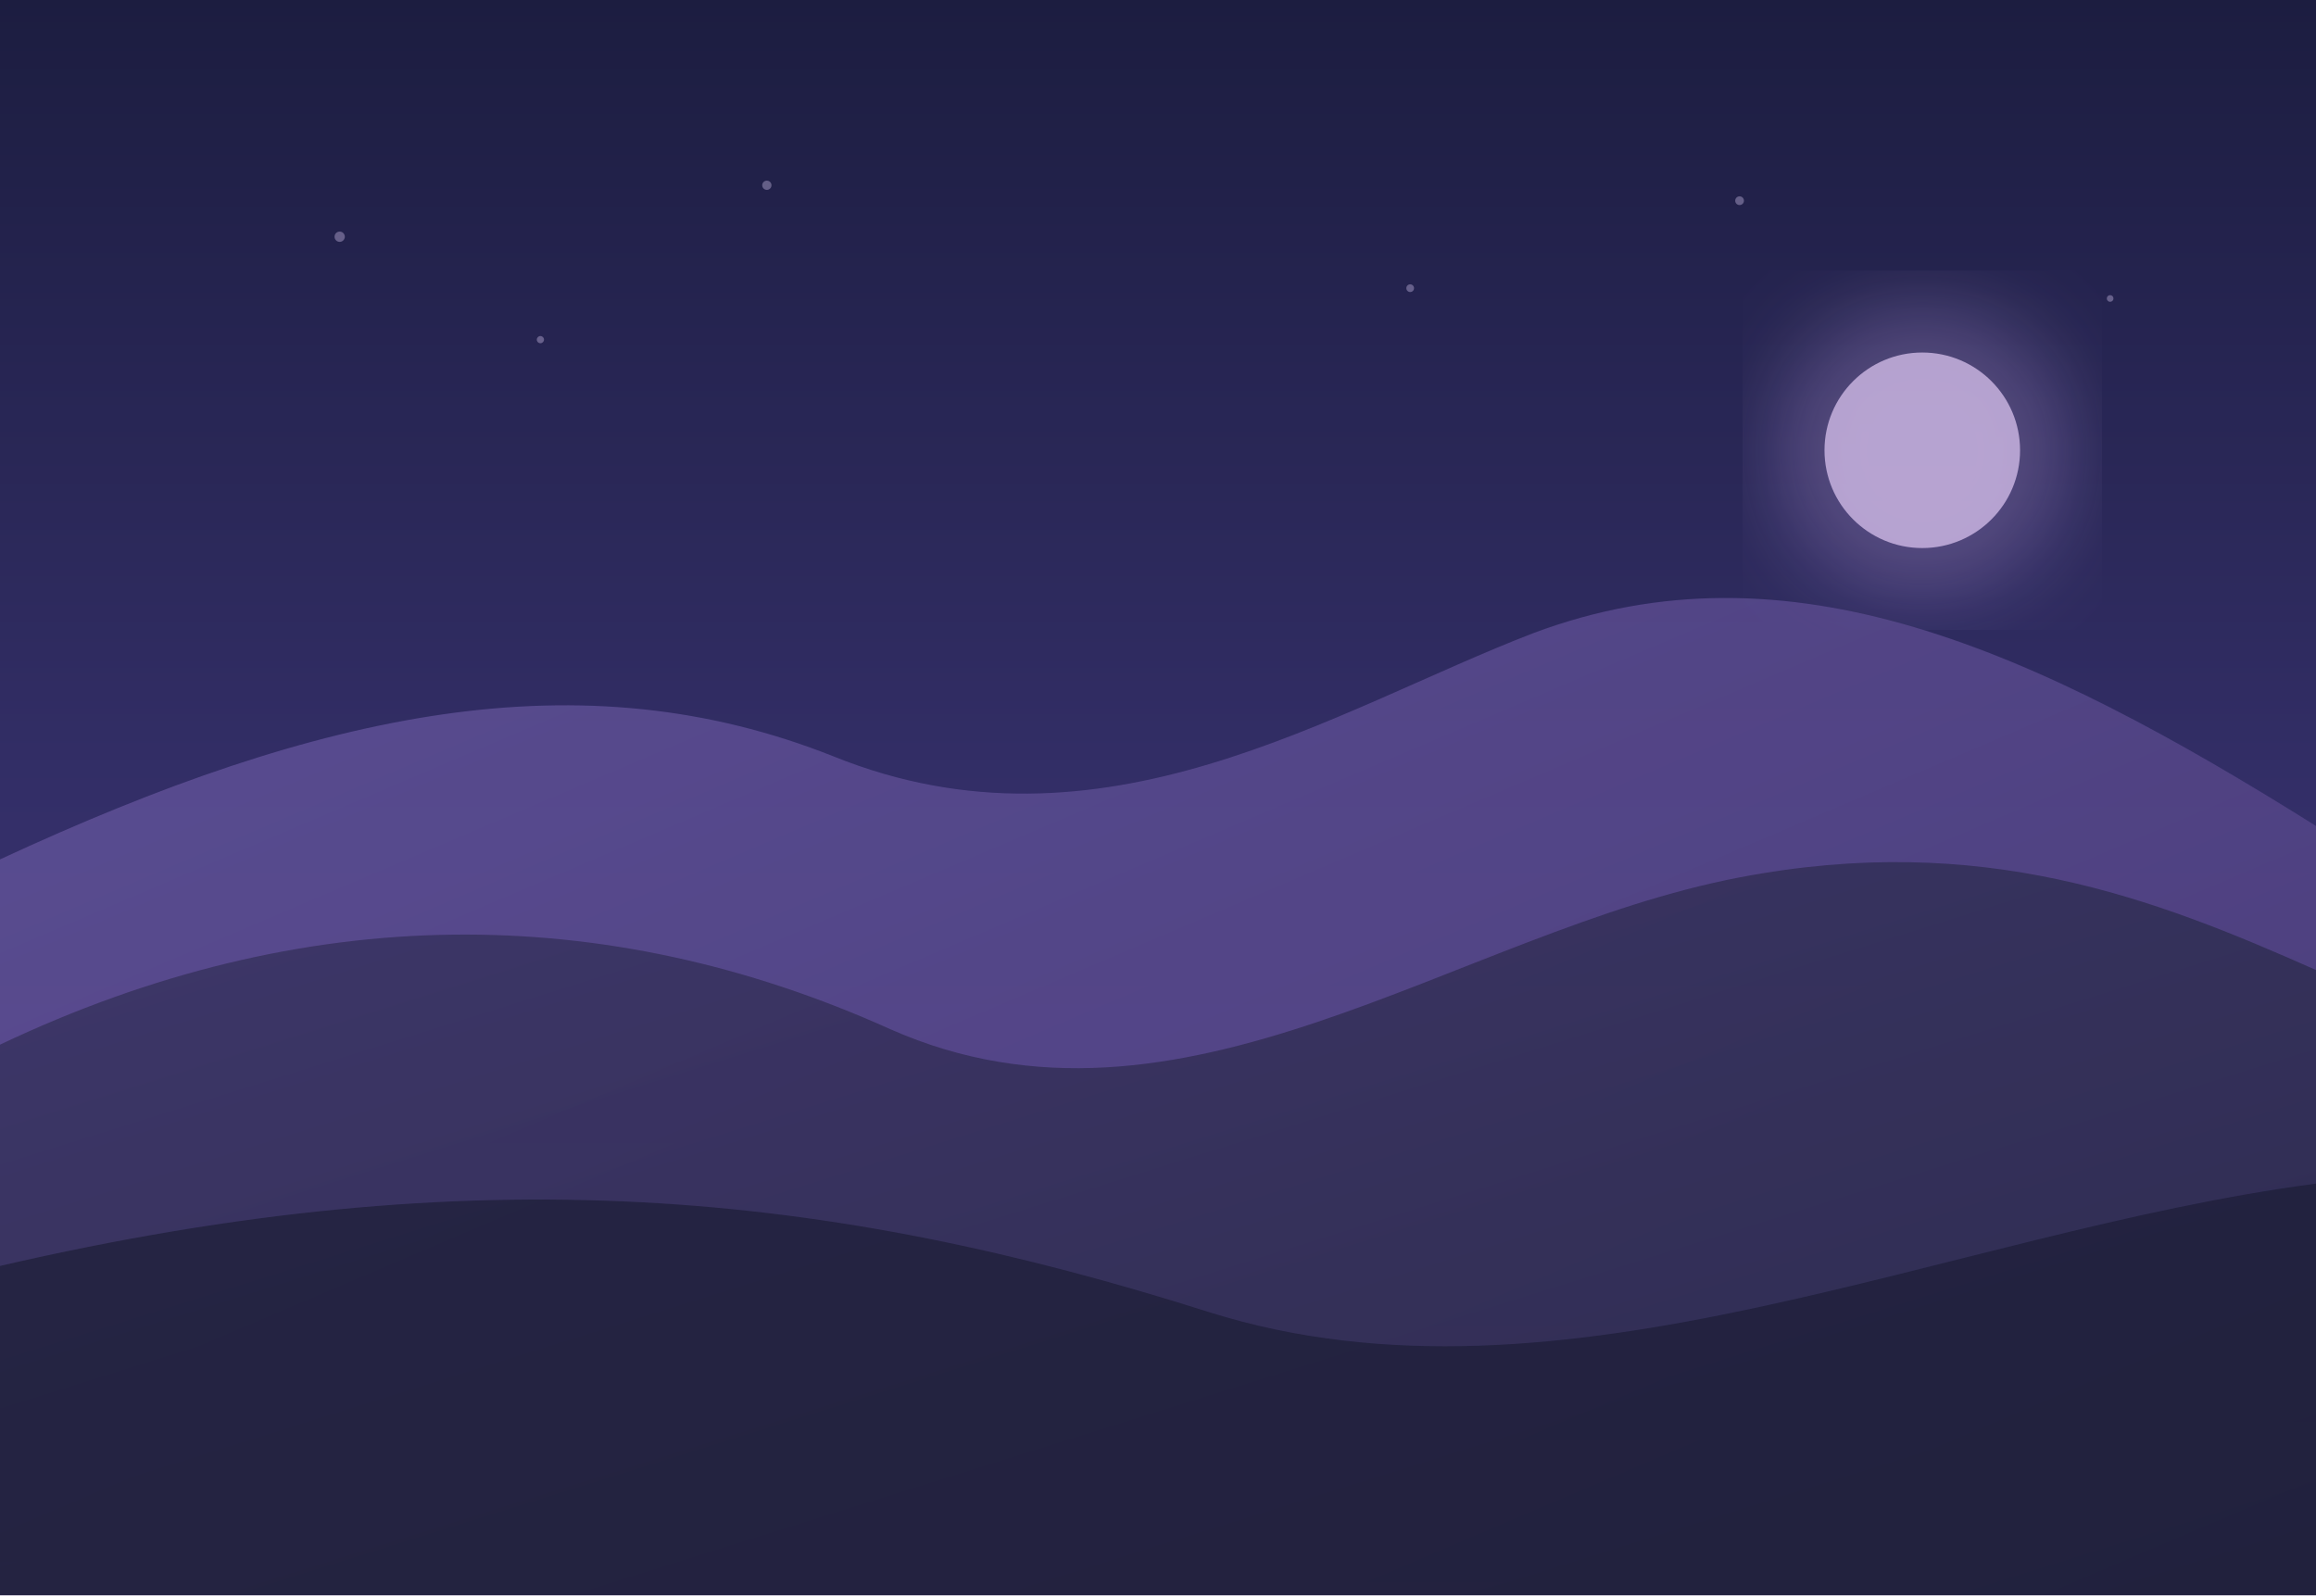
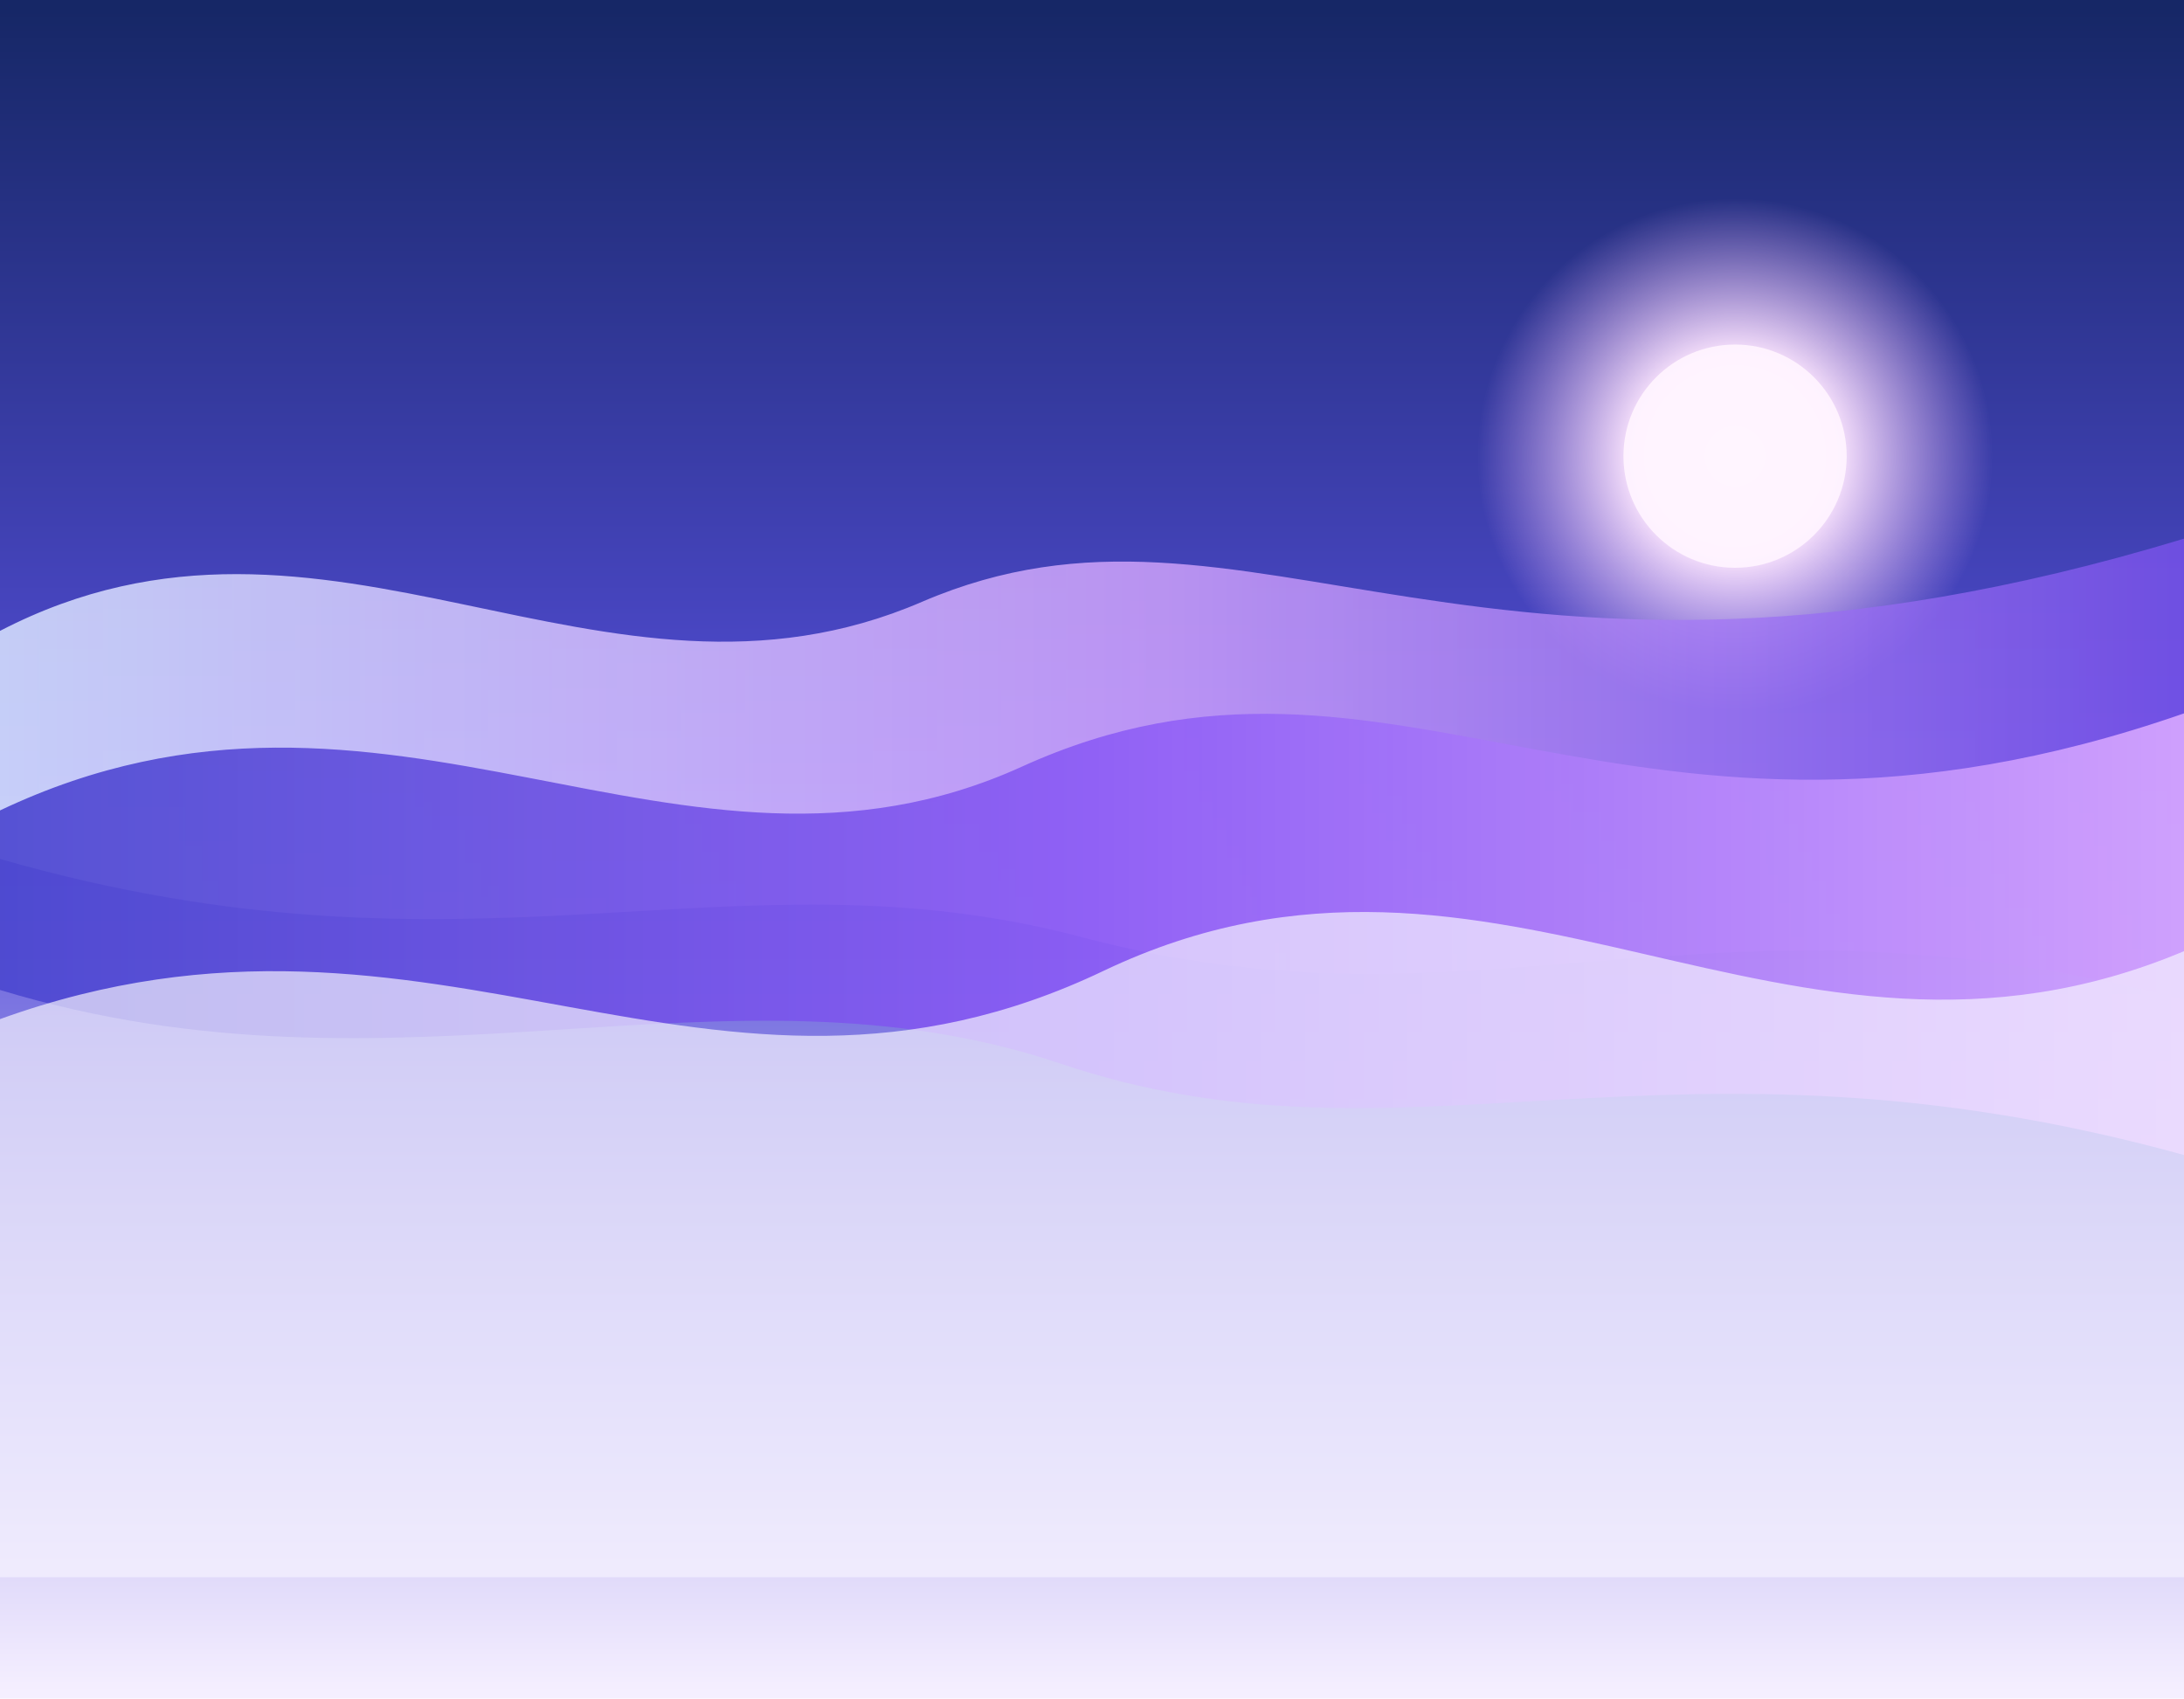
- <svg xmlns="http://www.w3.org/2000/svg" viewBox="0 0 900 620" preserveAspectRatio="xMidYMid slice">
+ <svg xmlns="http://www.w3.org/2000/svg" viewBox="0 0 900 700" preserveAspectRatio="xMidYMid slice">
  <defs>
    <linearGradient id="sky" x1="0" y1="0" x2="0" y2="1">
-       <stop offset="0" stop-color="#171a3a" />
-       <stop offset=".52" stop-color="#2f2c64" />
-       <stop offset="1" stop-color="#4a376f" />
+       <stop stop-color="#162766" />
+       <stop offset=".46" stop-color="#544dd7" />
+       <stop offset="1" stop-color="#f5efff" />
    </linearGradient>
-     <linearGradient id="v1" x1="0" y1="0" x2="1" y2="1">
-       <stop stop-color="#64559c" />
-       <stop offset="1" stop-color="#4a3c79" />
+     <linearGradient id="w1" x1="0" y1="0" x2="1" y2="0">
+       <stop stop-color="#d9e4ff" stop-opacity=".95" />
+       <stop offset=".52" stop-color="#d8a9ff" stop-opacity=".88" />
+       <stop offset="1" stop-color="#7650e8" stop-opacity=".92" />
    </linearGradient>
-     <linearGradient id="v2" x1="0" y1="0" x2="1" y2="1">
-       <stop stop-color="#373260" />
-       <stop offset="1" stop-color="#242642" />
+     <linearGradient id="w2" x1="0" y1="0" x2="1" y2="0">
+       <stop stop-color="#4b48cf" />
+       <stop offset=".5" stop-color="#8c5cf5" />
+       <stop offset="1" stop-color="#d7a7ff" />
    </linearGradient>
-     <filter id="blur">
-       <feGaussianBlur stdDeviation="16" />
-     </filter>
+     <radialGradient id="sun">
+       <stop stop-color="#fff" />
+       <stop offset=".38" stop-color="#ffeaff" />
+       <stop offset="1" stop-color="#f3b7ff" stop-opacity="0" />
+     </radialGradient>
  </defs>
-   <rect width="900" height="620" fill="url(#sky)" />
-   <circle cx="747" cy="175" r="58" fill="#dfbdff" opacity=".24" filter="url(#blur)" />
-   <circle cx="747" cy="175" r="38" fill="#dec8f0" opacity=".72" />
-   <g fill="#e7d8ff" opacity=".34">
-     <circle cx="132" cy="92" r="2" />
-     <circle cx="210" cy="132" r="1.4" />
-     <circle cx="298" cy="72" r="1.8" />
-     <circle cx="548" cy="112" r="1.5" />
-     <circle cx="676" cy="78" r="1.7" />
-     <circle cx="820" cy="116" r="1.3" />
-   </g>
-   <path d="M0 334 C125 276 226 255 324 294 C428 336 518 276 596 246 C695 209 790 252 900 321 L900 620 L0 620Z" fill="url(#v1)" opacity=".76" />
-   <path d="M0 406 C118 350 235 350 346 400 C459 450 566 362 676 341 C770 323 837 349 900 377 L900 620 L0 620Z" fill="url(#v2)" opacity=".89" />
-   <path d="M0 492 C186 449 322 463 470 510 C607 553 756 479 900 460 L900 620 L0 620Z" fill="#171a31" opacity=".72" />
-   <path d="M0 0H900V620H0Z" fill="#bf7cff" opacity=".035" />
+   <rect width="900" height="700" fill="url(#sky)" />
+   <circle cx="715" cy="188" r="106" fill="url(#sun)" />
+   <circle cx="715" cy="188" r="46" fill="#fff4ff" opacity=".92" />
+   <path d="M0 260 C135 190 248 305 380 248 C515 190 610 310 900 222 L900 412 C700 360 610 430 445 386 C300 348 195 410 0 354Z" fill="url(#w1)" opacity=".9" />
+   <path d="M0 334 C160 258 280 380 421 316 C575 246 670 374 900 294 L900 476 C686 417 580 487 436 438 C298 392 165 458 0 408Z" fill="url(#w2)" opacity=".92" />
+   <path d="M0 420 C180 355 292 478 455 400 C617 323 736 461 900 392 L900 650 L0 650Z" fill="#f6f4ff" opacity=".68" />
</svg>
